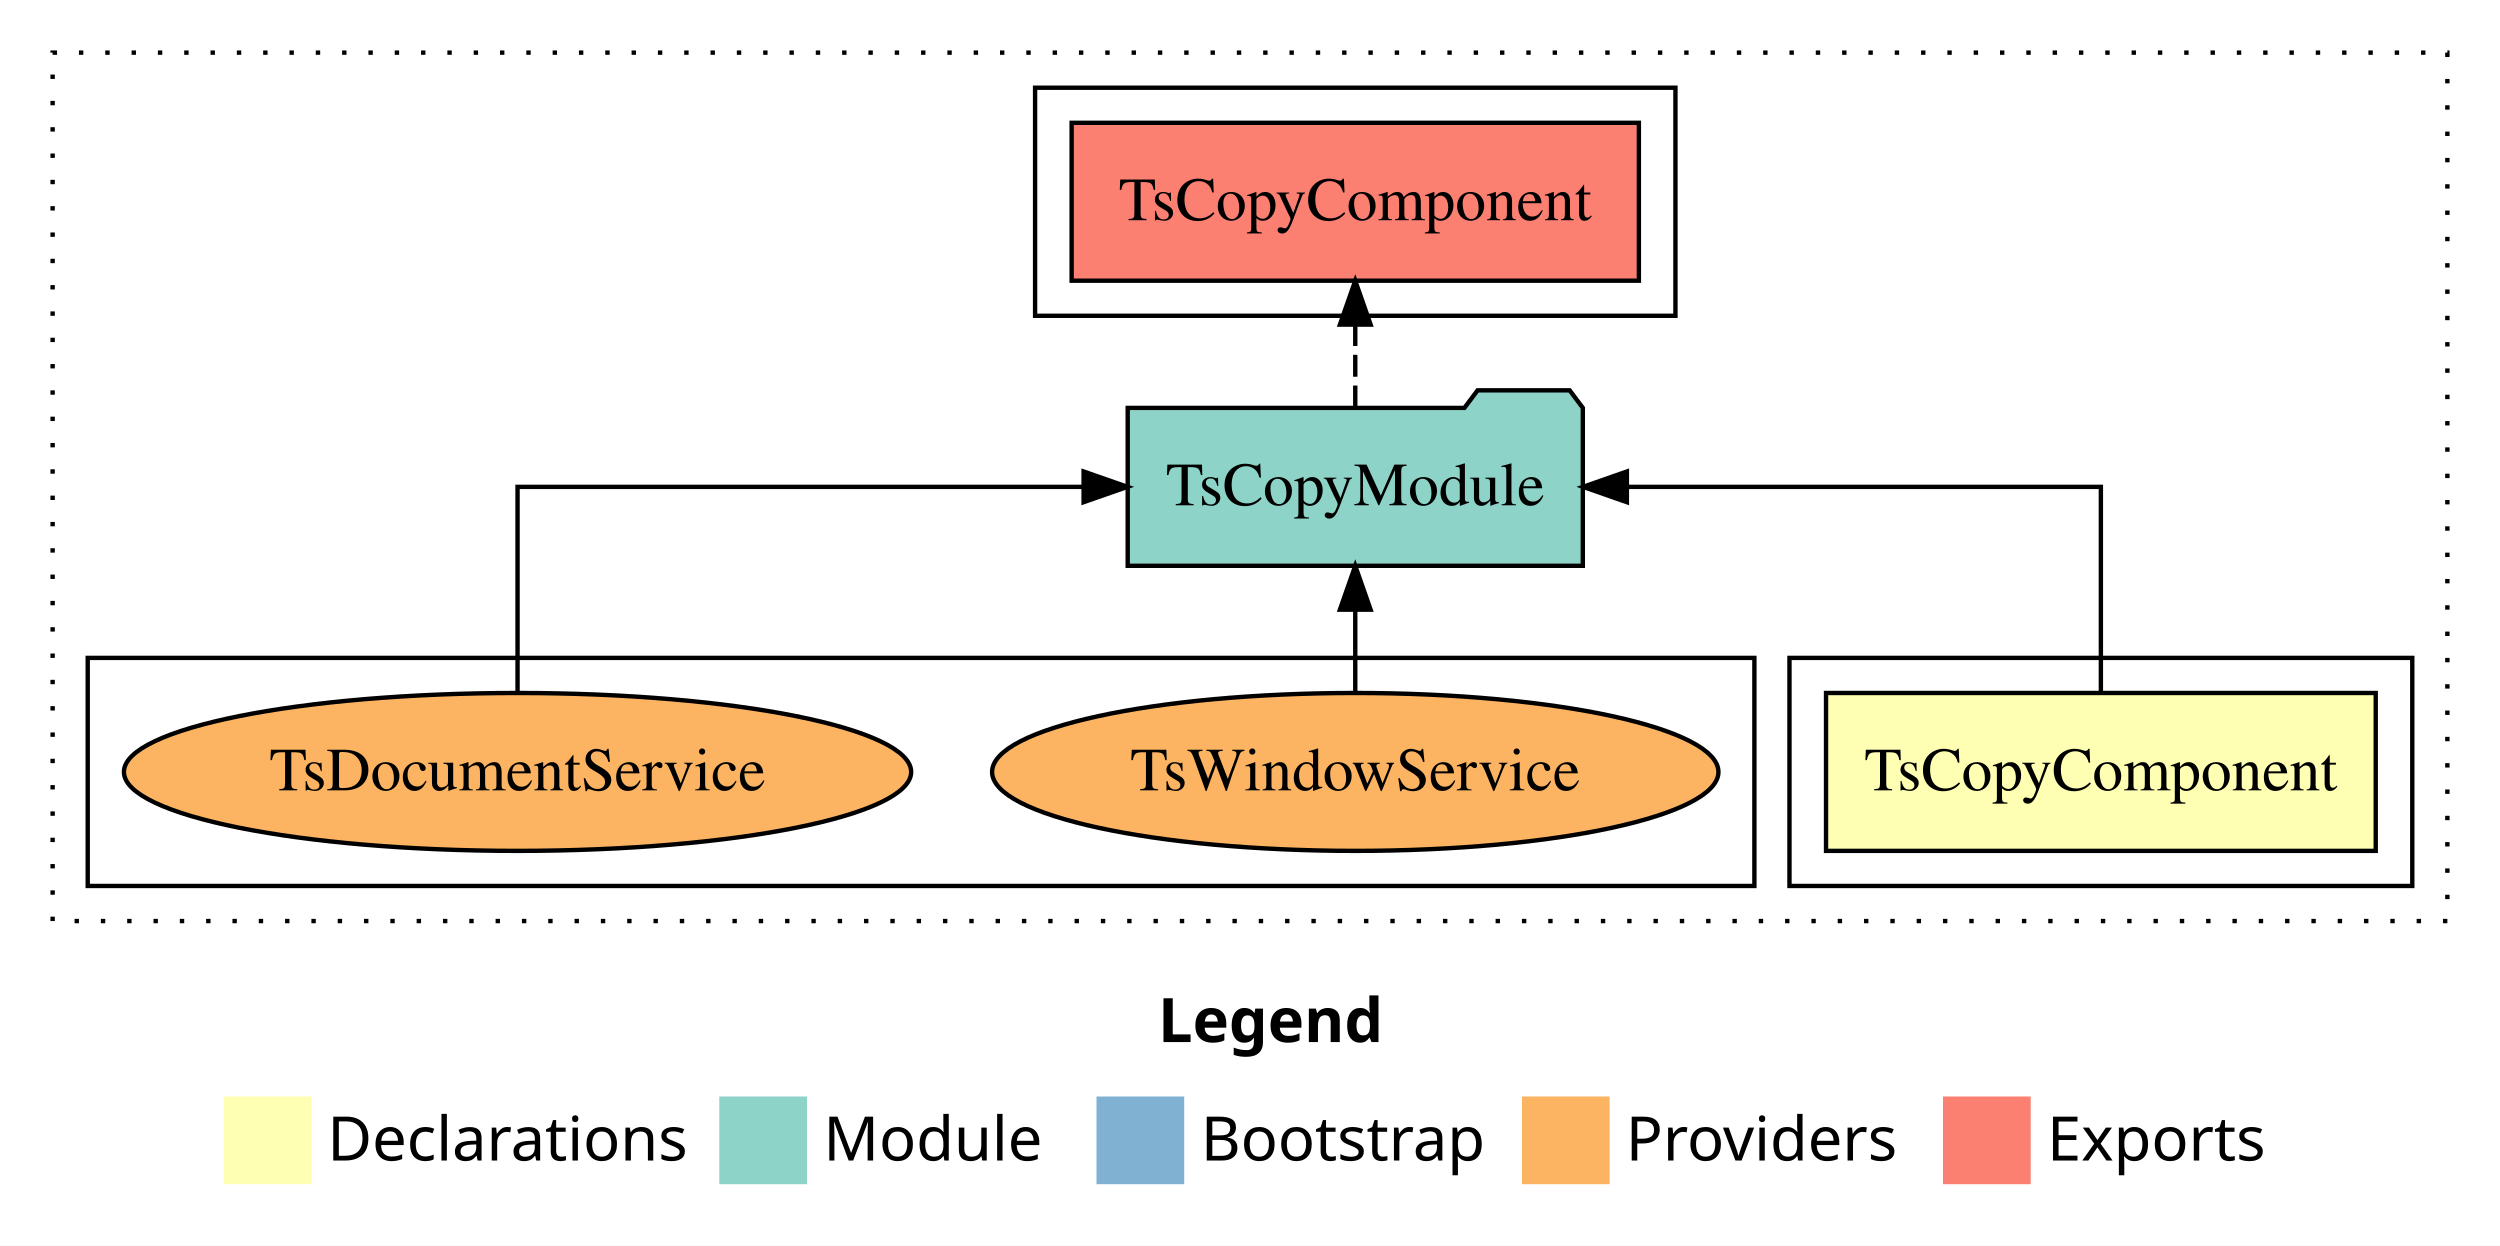
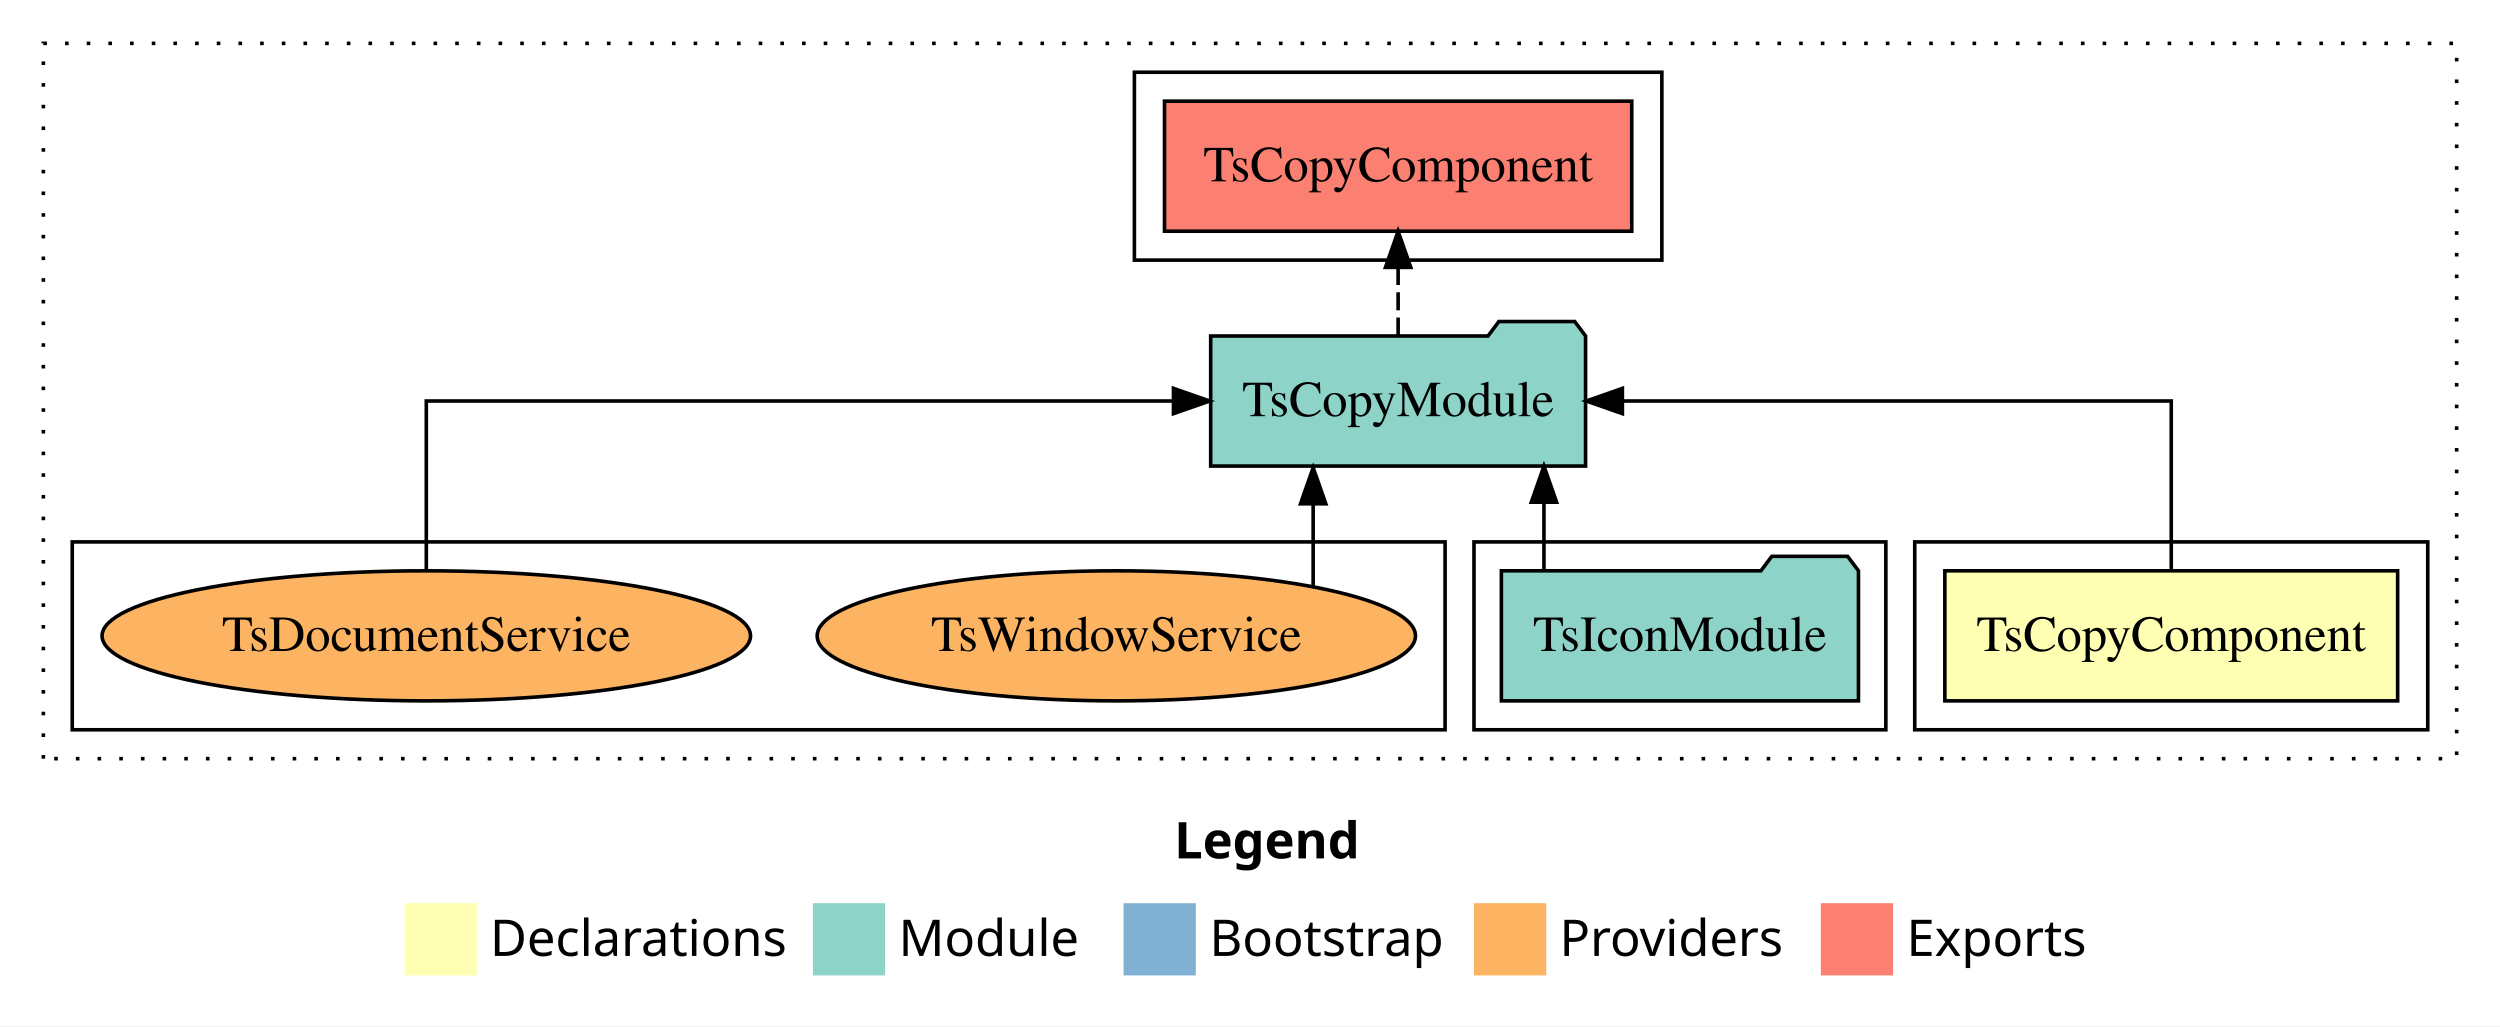
- <svg xmlns="http://www.w3.org/2000/svg" width="570pt" height="284pt" viewBox="0.00 0.00 570.00 284.00">
+ <svg xmlns="http://www.w3.org/2000/svg" width="692pt" height="284pt" viewBox="0.00 0.00 692.00 284.00">
  <g id="graph0" class="graph" transform="scale(1 1) rotate(0) translate(4 280)">
-     <polygon fill="#ffffff" stroke="transparent" points="-4,4 -4,-280 566,-280 566,4 -4,4" />
-     <text text-anchor="start" x="260.009" y="-42.4" font-family="sans-serif" font-weight="bold" font-size="14.00" fill="#000000">Legend</text>
-     <polygon fill="#ffffb3" stroke="transparent" points="47,-10 47,-30 67,-30 67,-10 47,-10" />
-     <text text-anchor="start" x="70.629" y="-15.4" font-family="sans-serif" font-size="14.00" fill="#000000">  Declarations</text>
-     <polygon fill="#8dd3c7" stroke="transparent" points="160,-10 160,-30 180,-30 180,-10 160,-10" />
-     <text text-anchor="start" x="183.725" y="-15.4" font-family="sans-serif" font-size="14.00" fill="#000000">  Module</text>
-     <polygon fill="#80b1d3" stroke="transparent" points="246,-10 246,-30 266,-30 266,-10 246,-10" />
-     <text text-anchor="start" x="269.781" y="-15.4" font-family="sans-serif" font-size="14.00" fill="#000000">  Bootstrap</text>
-     <polygon fill="#fdb462" stroke="transparent" points="343,-10 343,-30 363,-30 363,-10 343,-10" />
-     <text text-anchor="start" x="366.673" y="-15.4" font-family="sans-serif" font-size="14.00" fill="#000000">  Providers</text>
-     <polygon fill="#fb8072" stroke="transparent" points="439,-10 439,-30 459,-30 459,-10 439,-10" />
-     <text text-anchor="start" x="462.726" y="-15.4" font-family="sans-serif" font-size="14.00" fill="#000000">  Exports</text>
+     <polygon fill="#ffffff" stroke="transparent" points="-4,4 -4,-280 688,-280 688,4 -4,4" />
+     <text text-anchor="start" x="321.009" y="-42.4" font-family="sans-serif" font-weight="bold" font-size="14.00" fill="#000000">Legend</text>
+     <polygon fill="#ffffb3" stroke="transparent" points="108,-10 108,-30 128,-30 128,-10 108,-10" />
+     <text text-anchor="start" x="131.629" y="-15.4" font-family="sans-serif" font-size="14.00" fill="#000000">  Declarations</text>
+     <polygon fill="#8dd3c7" stroke="transparent" points="221,-10 221,-30 241,-30 241,-10 221,-10" />
+     <text text-anchor="start" x="244.725" y="-15.4" font-family="sans-serif" font-size="14.00" fill="#000000">  Module</text>
+     <polygon fill="#80b1d3" stroke="transparent" points="307,-10 307,-30 327,-30 327,-10 307,-10" />
+     <text text-anchor="start" x="330.781" y="-15.4" font-family="sans-serif" font-size="14.00" fill="#000000">  Bootstrap</text>
+     <polygon fill="#fdb462" stroke="transparent" points="404,-10 404,-30 424,-30 424,-10 404,-10" />
+     <text text-anchor="start" x="427.673" y="-15.4" font-family="sans-serif" font-size="14.00" fill="#000000">  Providers</text>
+     <polygon fill="#fb8072" stroke="transparent" points="500,-10 500,-30 520,-30 520,-10 500,-10" />
+     <text text-anchor="start" x="523.726" y="-15.4" font-family="sans-serif" font-size="14.00" fill="#000000">  Exports</text>
    <g id="clust1" class="cluster">
-       <polygon fill="none" stroke="#000000" stroke-dasharray="1,5" points="8,-70 8,-268 554,-268 554,-70 8,-70" />
+       <polygon fill="none" stroke="#000000" stroke-dasharray="1,5" points="8,-70 8,-268 676,-268 676,-70 8,-70" />
    </g>
    <g id="clust2" class="cluster">
-       <polygon fill="none" stroke="#000000" points="404,-78 404,-130 546,-130 546,-78 404,-78" />
+       <polygon fill="none" stroke="#000000" points="526,-78 526,-130 668,-130 668,-78 526,-78" />
+     </g>
+     <g id="clust4" class="cluster">
+       <polygon fill="none" stroke="#000000" points="404,-78 404,-130 518,-130 518,-78 404,-78" />
    </g>
    <g id="clust5" class="cluster">
-       <polygon fill="none" stroke="#000000" points="232,-208 232,-260 378,-260 378,-208 232,-208" />
+       <polygon fill="none" stroke="#000000" points="310,-208 310,-260 456,-260 456,-208 310,-208" />
    </g>
    <g id="clust7" class="cluster">
      <polygon fill="none" stroke="#000000" points="16,-78 16,-130 396,-130 396,-78 16,-78" />
    </g>
    <g id="node1" class="node">
-       <polygon fill="#ffffb3" stroke="#000000" points="537.667,-122 412.333,-122 412.333,-86 537.667,-86 537.667,-122" />
-       <text text-anchor="middle" x="475" y="-99.8" font-family="Times,serif" font-size="14.00" fill="#000000">TsCopyComponent</text>
+       <polygon fill="#ffffb3" stroke="#000000" points="659.667,-122 534.333,-122 534.333,-86 659.667,-86 659.667,-122" />
+       <text text-anchor="middle" x="597" y="-99.8" font-family="Times,serif" font-size="14.00" fill="#000000">TsCopyComponent</text>
    </g>
    <g id="node2" class="node">
-       <polygon fill="#8dd3c7" stroke="#000000" points="356.884,-187 353.884,-191 332.884,-191 329.884,-187 253.116,-187 253.116,-151 356.884,-151 356.884,-187" />
-       <text text-anchor="middle" x="305" y="-164.8" font-family="Times,serif" font-size="14.00" fill="#000000">TsCopyModule</text>
+       <polygon fill="#8dd3c7" stroke="#000000" points="434.884,-187 431.884,-191 410.884,-191 407.884,-187 331.116,-187 331.116,-151 434.884,-151 434.884,-187" />
+       <text text-anchor="middle" x="383" y="-164.8" font-family="Times,serif" font-size="14.00" fill="#000000">TsCopyModule</text>
    </g>
    <g id="edge1" class="edge">
-       <path fill="none" stroke="#000000" d="M475,-122.106C475,-141.339 475,-169 475,-169 475,-169 366.929,-169 366.929,-169" />
-       <polygon fill="#000000" stroke="#000000" points="366.929,-165.5 356.929,-169 366.929,-172.5 366.929,-165.5" />
+       <path fill="none" stroke="#000000" d="M597,-122.106C597,-141.339 597,-169 597,-169 597,-169 445.077,-169 445.077,-169" />
+       <polygon fill="#000000" stroke="#000000" points="445.077,-165.5 435.077,-169 445.077,-172.5 445.077,-165.5" />
+     </g>
+     <g id="node4" class="node">
+       <polygon fill="#fb8072" stroke="#000000" points="447.666,-252 318.334,-252 318.334,-216 447.666,-216 447.666,-252" />
+       <text text-anchor="middle" x="383" y="-229.8" font-family="Times,serif" font-size="14.00" fill="#000000">TsCopyComponent </text>
+     </g>
+     <g id="edge3" class="edge">
+       <path fill="none" stroke="#000000" stroke-dasharray="5,2" d="M383,-187.106C383,-187.106 383,-205.991 383,-205.991" />
+       <polygon fill="#000000" stroke="#000000" points="379.5,-205.991 383,-215.991 386.5,-205.991 379.5,-205.991" />
    </g>
    <g id="node3" class="node">
-       <polygon fill="#fb8072" stroke="#000000" points="369.666,-252 240.334,-252 240.334,-216 369.666,-216 369.666,-252" />
-       <text text-anchor="middle" x="305" y="-229.8" font-family="Times,serif" font-size="14.00" fill="#000000">TsCopyComponent </text>
+       <polygon fill="#8dd3c7" stroke="#000000" points="510.423,-122 507.423,-126 486.423,-126 483.423,-122 411.577,-122 411.577,-86 510.423,-86 510.423,-122" />
+       <text text-anchor="middle" x="461" y="-99.8" font-family="Times,serif" font-size="14.00" fill="#000000">TsIconModule</text>
    </g>
    <g id="edge2" class="edge">
-       <path fill="none" stroke="#000000" stroke-dasharray="5,2" d="M305,-187.106C305,-187.106 305,-205.991 305,-205.991" />
-       <polygon fill="#000000" stroke="#000000" points="301.5,-205.991 305,-215.991 308.5,-205.991 301.5,-205.991" />
+       <path fill="none" stroke="#000000" d="M423.365,-122.106C423.365,-122.106 423.365,-140.991 423.365,-140.991" />
+       <polygon fill="#000000" stroke="#000000" points="419.865,-140.991 423.365,-150.991 426.865,-140.991 419.865,-140.991" />
    </g>
-     <g id="node4" class="node">
+     <g id="node5" class="node">
      <ellipse fill="#fdb462" stroke="#000000" cx="305" cy="-104" rx="82.805" ry="18" />
      <text text-anchor="middle" x="305" y="-99.8" font-family="Times,serif" font-size="14.00" fill="#000000">TsWindowService</text>
    </g>
-     <g id="edge3" class="edge">
-       <path fill="none" stroke="#000000" d="M305,-122.106C305,-122.106 305,-140.991 305,-140.991" />
-       <polygon fill="#000000" stroke="#000000" points="301.5,-140.991 305,-150.991 308.5,-140.991 301.5,-140.991" />
+     <g id="edge4" class="edge">
+       <path fill="none" stroke="#000000" d="M359.48,-117.785C359.48,-117.785 359.48,-140.548 359.48,-140.548" />
+       <polygon fill="#000000" stroke="#000000" points="355.981,-140.547 359.48,-150.548 362.981,-140.548 355.981,-140.547" />
    </g>
-     <g id="node5" class="node">
+     <g id="node6" class="node">
      <ellipse fill="#fdb462" stroke="#000000" cx="114" cy="-104" rx="89.746" ry="18" />
      <text text-anchor="middle" x="114" y="-99.8" font-family="Times,serif" font-size="14.00" fill="#000000">TsDocumentService</text>
    </g>
-     <g id="edge4" class="edge">
-       <path fill="none" stroke="#000000" d="M114,-122.106C114,-141.339 114,-169 114,-169 114,-169 243.061,-169 243.061,-169" />
-       <polygon fill="#000000" stroke="#000000" points="243.061,-172.5 253.061,-169 243.061,-165.5 243.061,-172.5" />
+     <g id="edge5" class="edge">
+       <path fill="none" stroke="#000000" d="M114,-122.106C114,-141.339 114,-169 114,-169 114,-169 320.815,-169 320.815,-169" />
+       <polygon fill="#000000" stroke="#000000" points="320.815,-172.5 330.815,-169 320.815,-165.5 320.815,-172.5" />
    </g>
  </g>
</svg>
